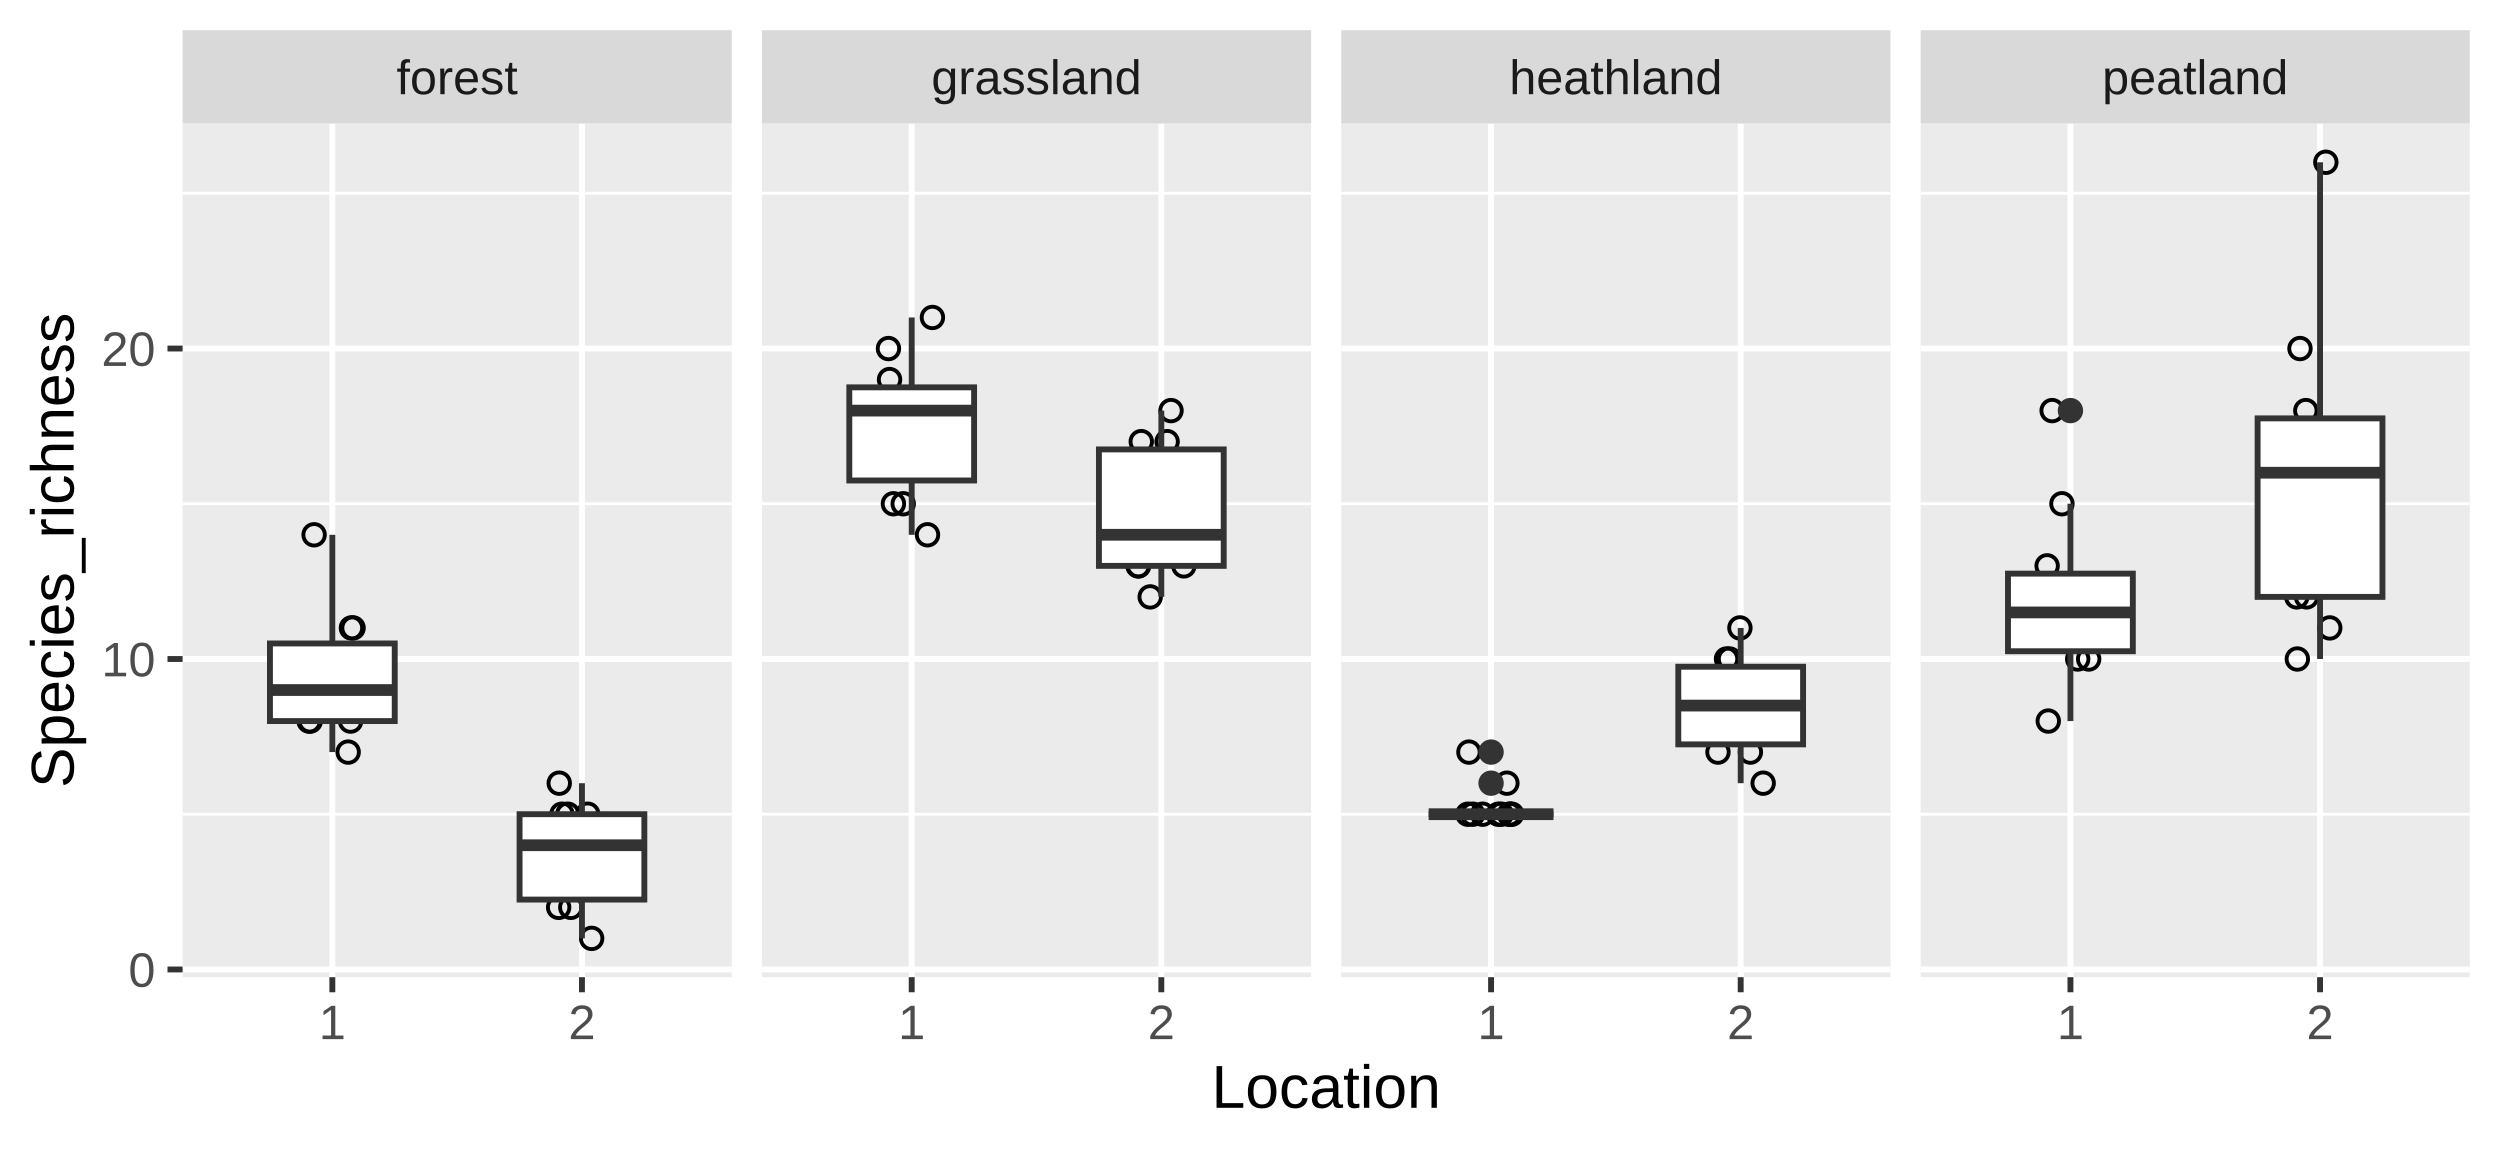
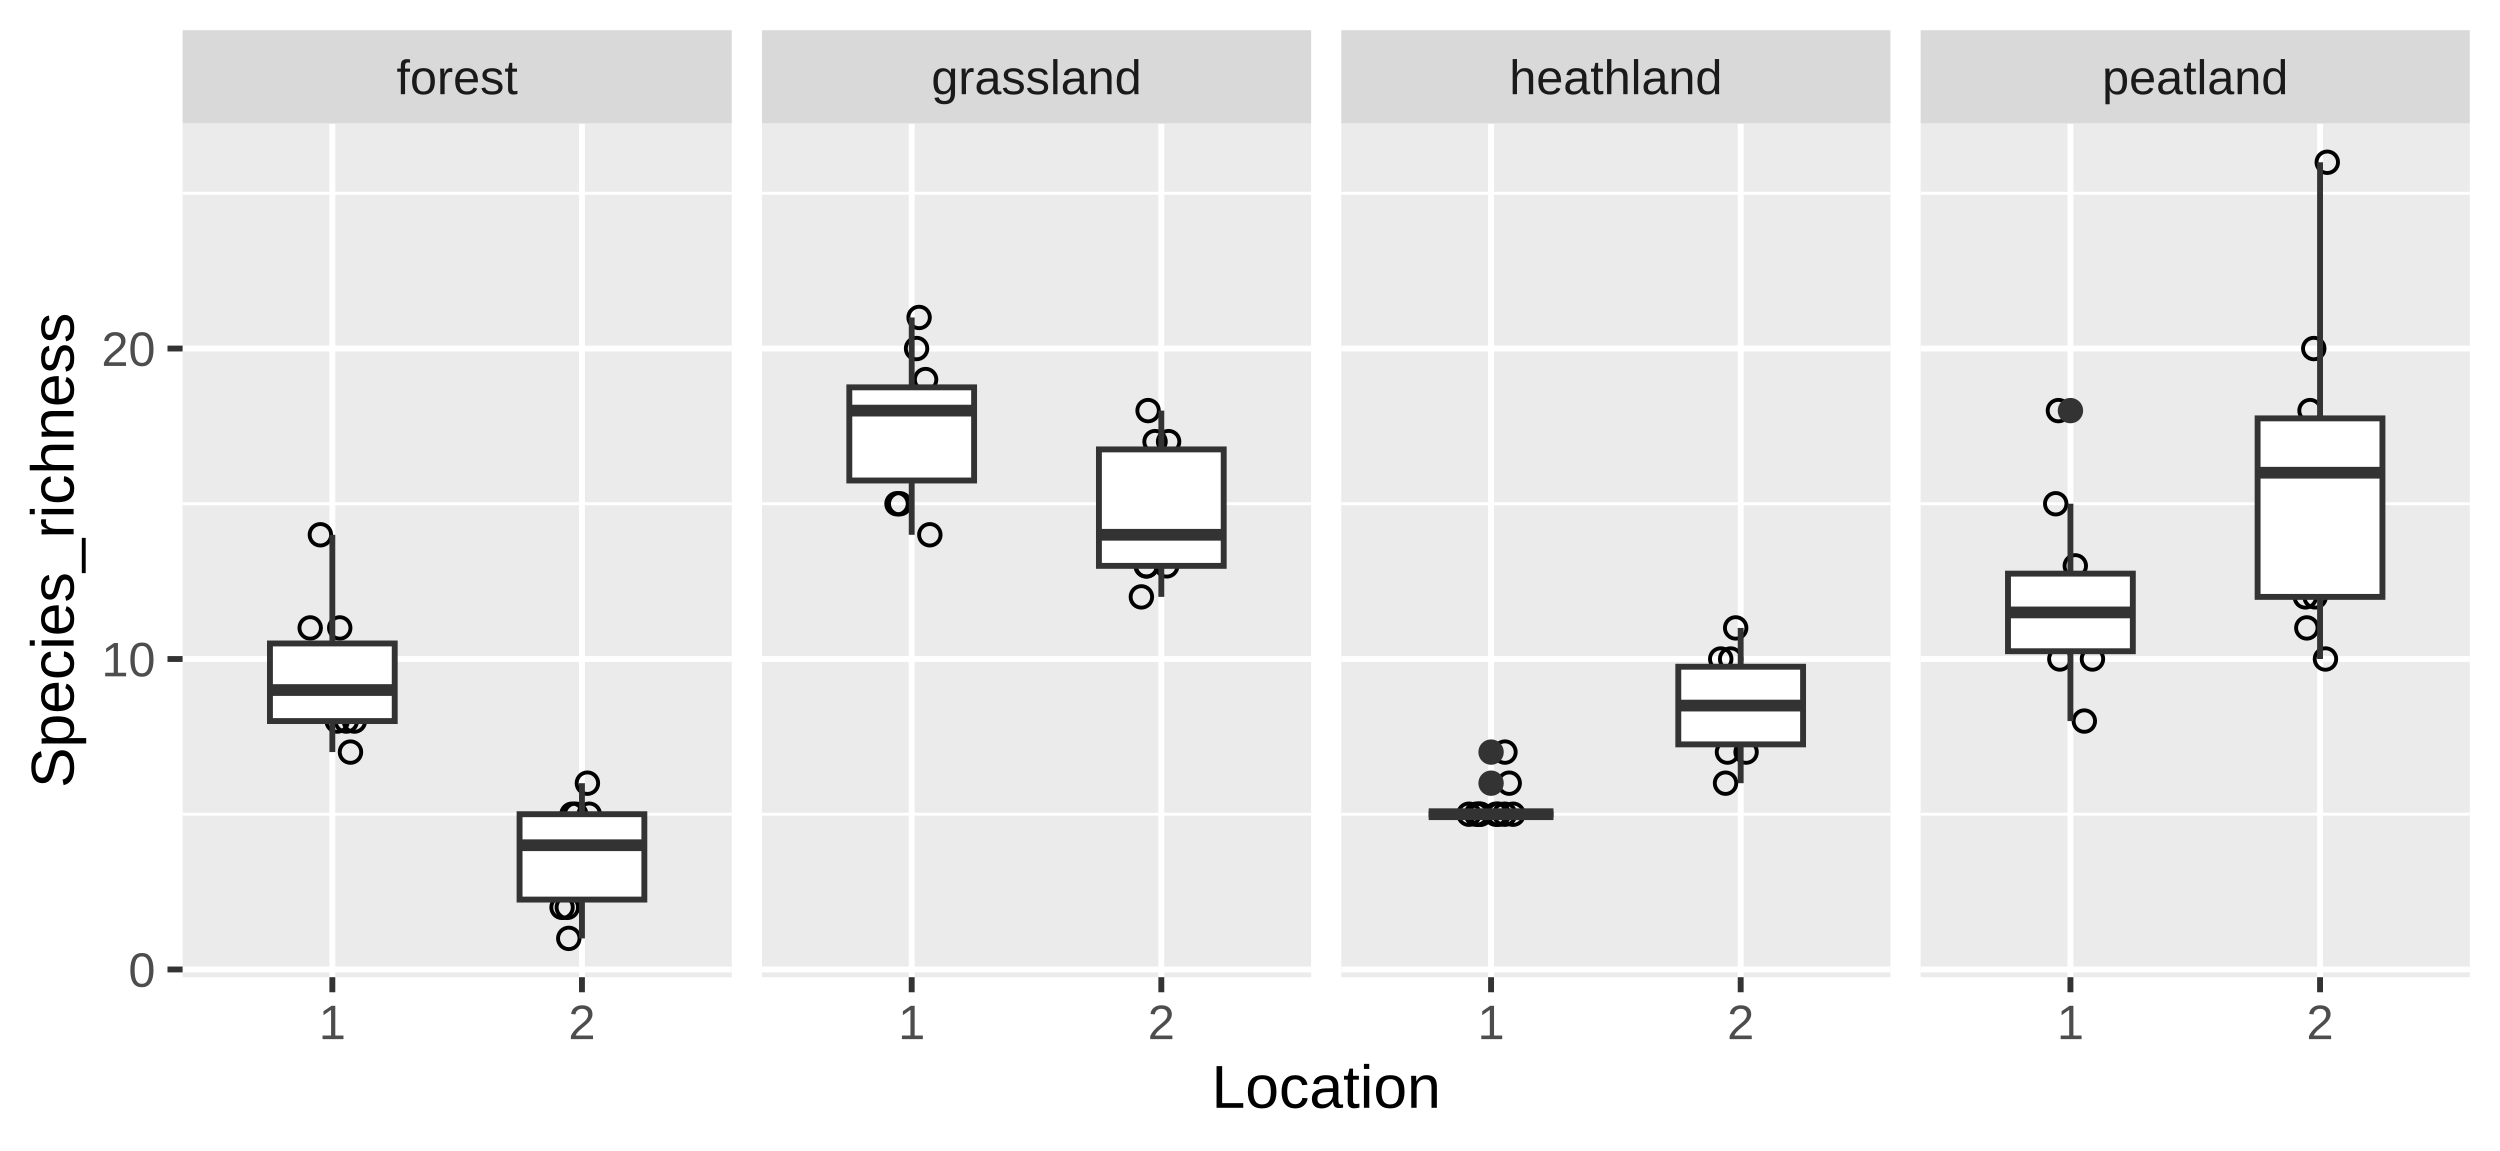
<svg xmlns="http://www.w3.org/2000/svg" width="453.60pt" height="208.80pt" viewBox="0 0 453.60 208.80">
  <g class="svglite">
    <defs>
      <style type="text/css">
    .svglite line, .svglite polyline, .svglite polygon, .svglite path, .svglite rect, .svglite circle {
      fill: none;
      stroke: #000000;
      stroke-linecap: round;
      stroke-linejoin: round;
      stroke-miterlimit: 10.00;
    }
    .svglite text {
      white-space: pre;
    }
    .svglite g.glyphgroup path {
      fill: inherit;
      stroke: none;
    }
  </style>
    </defs>
    <rect width="100%" height="100%" style="stroke: none; fill: #FFFFFF;" />
    <defs>
      <clipPath id="cpMC4wMHw0NTMuNjB8MC4wMHwyMDguODA=">
        <rect x="0.00" y="0.00" width="453.60" height="208.80" />
      </clipPath>
    </defs>
    <g clip-path="url(#cpMC4wMHw0NTMuNjB8MC4wMHwyMDguODA=)">
      <rect x="0" y="0.00" width="453.60" height="208.80" style="stroke-width: 1.07; stroke: #FFFFFF; fill: #FFFFFF;" />
    </g>
    <defs>
      <clipPath id="cpMzMuMTN8MTMyLjc3fDIyLjQwfDE3Ny4zMA==">
        <rect x="33.13" y="22.40" width="99.64" height="154.91" />
      </clipPath>
    </defs>
    <g clip-path="url(#cpMzMuMTN8MTMyLjc3fDIyLjQwfDE3Ny4zMA==)">
      <rect x="33.13" y="22.40" width="99.64" height="154.91" style="stroke-width: 1.07; stroke: none; fill: #EBEBEB;" />
      <polyline points="33.13,147.73 132.77,147.73 " style="stroke-width: 0.53; stroke: #FFFFFF; stroke-linecap: butt;" />
      <polyline points="33.13,91.40 132.77,91.40 " style="stroke-width: 0.53; stroke: #FFFFFF; stroke-linecap: butt;" />
      <polyline points="33.13,35.07 132.77,35.07 " style="stroke-width: 0.53; stroke: #FFFFFF; stroke-linecap: butt;" />
      <polyline points="33.13,175.90 132.77,175.90 " style="stroke-width: 1.07; stroke: #FFFFFF; stroke-linecap: butt;" />
      <polyline points="33.13,119.57 132.77,119.57 " style="stroke-width: 1.07; stroke: #FFFFFF; stroke-linecap: butt;" />
      <polyline points="33.13,63.24 132.77,63.24 " style="stroke-width: 1.07; stroke: #FFFFFF; stroke-linecap: butt;" />
      <polyline points="60.30,177.30 60.30,22.40 " style="stroke-width: 1.07; stroke: #FFFFFF; stroke-linecap: butt;" />
      <polyline points="105.59,177.30 105.59,22.40 " style="stroke-width: 1.07; stroke: #FFFFFF; stroke-linecap: butt;" />
-       <circle cx="63.76" cy="113.93" r="1.95" style="stroke-width: 0.71;" />
-       <circle cx="61.62" cy="125.20" r="1.95" style="stroke-width: 0.71;" />
-       <circle cx="64.06" cy="113.93" r="1.95" style="stroke-width: 0.71;" />
-       <circle cx="56.99" cy="97.03" r="1.95" style="stroke-width: 0.71;" />
-       <circle cx="58.76" cy="125.20" r="1.95" style="stroke-width: 0.71;" />
-       <circle cx="56.29" cy="130.83" r="1.95" style="stroke-width: 0.71;" />
-       <circle cx="56.08" cy="130.83" r="1.95" style="stroke-width: 0.71;" />
-       <circle cx="62.17" cy="125.20" r="1.95" style="stroke-width: 0.71;" />
-       <circle cx="63.17" cy="136.46" r="1.95" style="stroke-width: 0.71;" />
-       <circle cx="63.61" cy="130.83" r="1.95" style="stroke-width: 0.71;" />
-       <circle cx="106.64" cy="147.73" r="1.95" style="stroke-width: 0.71;" />
-       <circle cx="103.02" cy="147.73" r="1.95" style="stroke-width: 0.71;" />
-       <circle cx="103.14" cy="153.36" r="1.95" style="stroke-width: 0.71;" />
-       <circle cx="101.95" cy="147.73" r="1.95" style="stroke-width: 0.71;" />
-       <circle cx="107.35" cy="170.26" r="1.95" style="stroke-width: 0.71;" />
-       <circle cx="105.46" cy="159.00" r="1.95" style="stroke-width: 0.71;" />
-       <circle cx="103.57" cy="164.63" r="1.95" style="stroke-width: 0.71;" />
-       <circle cx="101.36" cy="164.63" r="1.95" style="stroke-width: 0.71;" />
-       <circle cx="101.47" cy="142.10" r="1.95" style="stroke-width: 0.71;" />
-       <circle cx="109.68" cy="153.36" r="1.95" style="stroke-width: 0.71;" />
+       <circle cx="56.28" cy="113.93" r="1.95" style="stroke-width: 0.71;" />
+       <circle cx="58.38" cy="125.20" r="1.95" style="stroke-width: 0.71;" />
+       <circle cx="61.64" cy="113.93" r="1.95" style="stroke-width: 0.71;" />
+       <circle cx="58.13" cy="97.03" r="1.95" style="stroke-width: 0.71;" />
+       <circle cx="57.64" cy="125.20" r="1.95" style="stroke-width: 0.71;" />
+       <circle cx="62.83" cy="130.83" r="1.95" style="stroke-width: 0.71;" />
+       <circle cx="61.18" cy="130.83" r="1.95" style="stroke-width: 0.71;" />
+       <circle cx="62.79" cy="125.20" r="1.95" style="stroke-width: 0.71;" />
+       <circle cx="63.59" cy="136.46" r="1.95" style="stroke-width: 0.71;" />
+       <circle cx="64.30" cy="130.83" r="1.95" style="stroke-width: 0.71;" />
+       <circle cx="106.91" cy="147.73" r="1.95" style="stroke-width: 0.71;" />
+       <circle cx="103.78" cy="147.73" r="1.95" style="stroke-width: 0.71;" />
+       <circle cx="104.71" cy="153.36" r="1.95" style="stroke-width: 0.71;" />
+       <circle cx="104.45" cy="147.73" r="1.95" style="stroke-width: 0.71;" />
+       <circle cx="103.20" cy="170.26" r="1.95" style="stroke-width: 0.71;" />
+       <circle cx="104.68" cy="159.00" r="1.95" style="stroke-width: 0.71;" />
+       <circle cx="101.98" cy="164.63" r="1.95" style="stroke-width: 0.71;" />
+       <circle cx="102.93" cy="164.63" r="1.95" style="stroke-width: 0.71;" />
+       <circle cx="106.58" cy="142.10" r="1.95" style="stroke-width: 0.71;" />
+       <circle cx="102.84" cy="153.36" r="1.95" style="stroke-width: 0.71;" />
      <line x1="60.30" y1="116.75" x2="60.30" y2="97.03" style="stroke-width: 1.07; stroke: #333333; stroke-linecap: butt;" />
      <line x1="60.30" y1="130.83" x2="60.30" y2="136.46" style="stroke-width: 1.07; stroke: #333333; stroke-linecap: butt;" />
      <polygon points="48.98,116.75 48.98,130.83 71.62,130.83 71.62,116.75 48.98,116.75 " style="stroke-width: 1.07; stroke: #333333; stroke-linecap: butt; stroke-linejoin: miter; fill: #FFFFFF;" />
      <line x1="48.98" y1="125.20" x2="71.62" y2="125.20" style="stroke-width: 2.13; stroke: #333333; stroke-linecap: butt; stroke-linejoin: miter;" />
      <line x1="105.59" y1="147.73" x2="105.59" y2="142.10" style="stroke-width: 1.07; stroke: #333333; stroke-linecap: butt;" />
      <line x1="105.59" y1="163.22" x2="105.59" y2="170.26" style="stroke-width: 1.07; stroke: #333333; stroke-linecap: butt;" />
      <polygon points="94.27,147.73 94.27,163.22 116.91,163.22 116.91,147.73 94.27,147.73 " style="stroke-width: 1.07; stroke: #333333; stroke-linecap: butt; stroke-linejoin: miter; fill: #FFFFFF;" />
      <line x1="94.27" y1="153.36" x2="116.91" y2="153.36" style="stroke-width: 2.13; stroke: #333333; stroke-linecap: butt; stroke-linejoin: miter;" />
    </g>
    <g clip-path="url(#cpMC4wMHw0NTMuNjB8MC4wMHwyMDguODA=)">
</g>
    <defs>
      <clipPath id="cpMTM4LjI1fDIzNy44OHwyMi40MHwxNzcuMzA=">
        <rect x="138.25" y="22.40" width="99.64" height="154.91" />
      </clipPath>
    </defs>
    <g clip-path="url(#cpMTM4LjI1fDIzNy44OHwyMi40MHwxNzcuMzA=)">
      <rect x="138.25" y="22.40" width="99.64" height="154.91" style="stroke-width: 1.07; stroke: none; fill: #EBEBEB;" />
      <polyline points="138.25,147.73 237.88,147.73 " style="stroke-width: 0.53; stroke: #FFFFFF; stroke-linecap: butt;" />
      <polyline points="138.25,91.40 237.88,91.40 " style="stroke-width: 0.53; stroke: #FFFFFF; stroke-linecap: butt;" />
      <polyline points="138.25,35.07 237.88,35.07 " style="stroke-width: 0.53; stroke: #FFFFFF; stroke-linecap: butt;" />
      <polyline points="138.25,175.90 237.88,175.90 " style="stroke-width: 1.07; stroke: #FFFFFF; stroke-linecap: butt;" />
      <polyline points="138.25,119.57 237.88,119.57 " style="stroke-width: 1.07; stroke: #FFFFFF; stroke-linecap: butt;" />
      <polyline points="138.25,63.24 237.88,63.24 " style="stroke-width: 1.07; stroke: #FFFFFF; stroke-linecap: butt;" />
      <polyline points="165.42,177.30 165.42,22.40 " style="stroke-width: 1.07; stroke: #FFFFFF; stroke-linecap: butt;" />
      <polyline points="210.71,177.30 210.71,22.40 " style="stroke-width: 1.07; stroke: #FFFFFF; stroke-linecap: butt;" />
-       <circle cx="168.88" cy="74.50" r="1.95" style="stroke-width: 0.71;" />
-       <circle cx="166.74" cy="74.50" r="1.95" style="stroke-width: 0.71;" />
-       <circle cx="169.18" cy="57.60" r="1.95" style="stroke-width: 0.71;" />
-       <circle cx="162.10" cy="91.40" r="1.95" style="stroke-width: 0.71;" />
-       <circle cx="163.88" cy="91.40" r="1.95" style="stroke-width: 0.71;" />
-       <circle cx="161.40" cy="68.87" r="1.95" style="stroke-width: 0.71;" />
-       <circle cx="161.20" cy="63.24" r="1.95" style="stroke-width: 0.71;" />
-       <circle cx="167.28" cy="74.50" r="1.95" style="stroke-width: 0.71;" />
-       <circle cx="168.29" cy="97.03" r="1.95" style="stroke-width: 0.71;" />
-       <circle cx="168.73" cy="74.50" r="1.95" style="stroke-width: 0.71;" />
-       <circle cx="211.76" cy="80.13" r="1.95" style="stroke-width: 0.71;" />
-       <circle cx="208.14" cy="97.03" r="1.95" style="stroke-width: 0.71;" />
-       <circle cx="208.26" cy="97.03" r="1.95" style="stroke-width: 0.71;" />
-       <circle cx="207.07" cy="80.13" r="1.95" style="stroke-width: 0.71;" />
-       <circle cx="212.47" cy="74.50" r="1.95" style="stroke-width: 0.71;" />
-       <circle cx="210.57" cy="85.77" r="1.95" style="stroke-width: 0.71;" />
-       <circle cx="208.69" cy="108.30" r="1.95" style="stroke-width: 0.71;" />
-       <circle cx="206.48" cy="102.67" r="1.95" style="stroke-width: 0.71;" />
-       <circle cx="206.59" cy="102.67" r="1.95" style="stroke-width: 0.71;" />
-       <circle cx="214.80" cy="102.67" r="1.95" style="stroke-width: 0.71;" />
+       <circle cx="161.40" cy="74.50" r="1.95" style="stroke-width: 0.71;" />
+       <circle cx="163.50" cy="74.50" r="1.95" style="stroke-width: 0.71;" />
+       <circle cx="166.76" cy="57.60" r="1.95" style="stroke-width: 0.71;" />
+       <circle cx="163.25" cy="91.40" r="1.95" style="stroke-width: 0.71;" />
+       <circle cx="162.75" cy="91.40" r="1.95" style="stroke-width: 0.71;" />
+       <circle cx="167.94" cy="68.87" r="1.95" style="stroke-width: 0.71;" />
+       <circle cx="166.30" cy="63.24" r="1.95" style="stroke-width: 0.71;" />
+       <circle cx="167.90" cy="74.50" r="1.95" style="stroke-width: 0.71;" />
+       <circle cx="168.71" cy="97.03" r="1.95" style="stroke-width: 0.71;" />
+       <circle cx="169.41" cy="74.50" r="1.95" style="stroke-width: 0.71;" />
+       <circle cx="212.03" cy="80.13" r="1.95" style="stroke-width: 0.71;" />
+       <circle cx="208.89" cy="97.03" r="1.95" style="stroke-width: 0.71;" />
+       <circle cx="209.83" cy="97.03" r="1.95" style="stroke-width: 0.71;" />
+       <circle cx="209.57" cy="80.13" r="1.95" style="stroke-width: 0.71;" />
+       <circle cx="208.31" cy="74.50" r="1.95" style="stroke-width: 0.71;" />
+       <circle cx="209.80" cy="85.77" r="1.95" style="stroke-width: 0.71;" />
+       <circle cx="207.09" cy="108.30" r="1.95" style="stroke-width: 0.71;" />
+       <circle cx="208.05" cy="102.67" r="1.95" style="stroke-width: 0.71;" />
+       <circle cx="211.69" cy="102.67" r="1.95" style="stroke-width: 0.71;" />
+       <circle cx="207.96" cy="102.67" r="1.95" style="stroke-width: 0.71;" />
      <line x1="165.42" y1="70.28" x2="165.42" y2="57.60" style="stroke-width: 1.07; stroke: #333333; stroke-linecap: butt;" />
      <line x1="165.42" y1="87.18" x2="165.42" y2="97.03" style="stroke-width: 1.07; stroke: #333333; stroke-linecap: butt;" />
      <polygon points="154.10,70.28 154.10,87.18 176.74,87.18 176.74,70.28 154.10,70.28 " style="stroke-width: 1.07; stroke: #333333; stroke-linecap: butt; stroke-linejoin: miter; fill: #FFFFFF;" />
      <line x1="154.10" y1="74.50" x2="176.74" y2="74.50" style="stroke-width: 2.13; stroke: #333333; stroke-linecap: butt; stroke-linejoin: miter;" />
      <line x1="210.71" y1="81.54" x2="210.71" y2="74.50" style="stroke-width: 1.07; stroke: #333333; stroke-linecap: butt;" />
      <line x1="210.71" y1="102.67" x2="210.71" y2="108.30" style="stroke-width: 1.07; stroke: #333333; stroke-linecap: butt;" />
      <polygon points="199.39,81.54 199.39,102.67 222.03,102.67 222.03,81.54 199.39,81.54 " style="stroke-width: 1.07; stroke: #333333; stroke-linecap: butt; stroke-linejoin: miter; fill: #FFFFFF;" />
      <line x1="199.39" y1="97.03" x2="222.03" y2="97.03" style="stroke-width: 2.13; stroke: #333333; stroke-linecap: butt; stroke-linejoin: miter;" />
    </g>
    <g clip-path="url(#cpMC4wMHw0NTMuNjB8MC4wMHwyMDguODA=)">
</g>
    <defs>
      <clipPath id="cpMjQzLjM2fDM0My4wMHwyMi40MHwxNzcuMzA=">
        <rect x="243.36" y="22.40" width="99.64" height="154.91" />
      </clipPath>
    </defs>
    <g clip-path="url(#cpMjQzLjM2fDM0My4wMHwyMi40MHwxNzcuMzA=)">
      <rect x="243.36" y="22.40" width="99.64" height="154.91" style="stroke-width: 1.07; stroke: none; fill: #EBEBEB;" />
      <polyline points="243.36,147.73 343.00,147.73 " style="stroke-width: 0.53; stroke: #FFFFFF; stroke-linecap: butt;" />
      <polyline points="243.36,91.40 343.00,91.40 " style="stroke-width: 0.53; stroke: #FFFFFF; stroke-linecap: butt;" />
      <polyline points="243.36,35.07 343.00,35.07 " style="stroke-width: 0.53; stroke: #FFFFFF; stroke-linecap: butt;" />
      <polyline points="243.36,175.90 343.00,175.90 " style="stroke-width: 1.07; stroke: #FFFFFF; stroke-linecap: butt;" />
      <polyline points="243.36,119.57 343.00,119.57 " style="stroke-width: 1.07; stroke: #FFFFFF; stroke-linecap: butt;" />
      <polyline points="243.36,63.24 343.00,63.24 " style="stroke-width: 1.07; stroke: #FFFFFF; stroke-linecap: butt;" />
      <polyline points="270.54,177.30 270.54,22.40 " style="stroke-width: 1.07; stroke: #FFFFFF; stroke-linecap: butt;" />
      <polyline points="315.83,177.30 315.83,22.40 " style="stroke-width: 1.07; stroke: #FFFFFF; stroke-linecap: butt;" />
-       <circle cx="273.99" cy="147.73" r="1.95" style="stroke-width: 0.71;" />
-       <circle cx="271.86" cy="147.73" r="1.95" style="stroke-width: 0.71;" />
-       <circle cx="274.29" cy="147.73" r="1.95" style="stroke-width: 0.71;" />
-       <circle cx="267.22" cy="147.73" r="1.95" style="stroke-width: 0.71;" />
-       <circle cx="269.00" cy="147.73" r="1.95" style="stroke-width: 0.71;" />
-       <circle cx="266.52" cy="136.46" r="1.95" style="stroke-width: 0.71;" />
-       <circle cx="266.32" cy="147.73" r="1.95" style="stroke-width: 0.71;" />
-       <circle cx="272.40" cy="147.73" r="1.95" style="stroke-width: 0.71;" />
-       <circle cx="273.41" cy="142.10" r="1.95" style="stroke-width: 0.71;" />
-       <circle cx="273.85" cy="147.73" r="1.95" style="stroke-width: 0.71;" />
-       <circle cx="316.88" cy="125.20" r="1.95" style="stroke-width: 0.71;" />
-       <circle cx="313.26" cy="119.57" r="1.95" style="stroke-width: 0.71;" />
-       <circle cx="313.38" cy="130.83" r="1.95" style="stroke-width: 0.71;" />
-       <circle cx="312.19" cy="130.83" r="1.95" style="stroke-width: 0.71;" />
-       <circle cx="317.59" cy="136.46" r="1.95" style="stroke-width: 0.71;" />
-       <circle cx="315.69" cy="113.93" r="1.95" style="stroke-width: 0.71;" />
-       <circle cx="313.81" cy="119.57" r="1.95" style="stroke-width: 0.71;" />
-       <circle cx="311.60" cy="125.20" r="1.95" style="stroke-width: 0.71;" />
-       <circle cx="311.71" cy="136.46" r="1.95" style="stroke-width: 0.71;" />
-       <circle cx="319.91" cy="142.10" r="1.95" style="stroke-width: 0.71;" />
+       <circle cx="266.52" cy="147.73" r="1.95" style="stroke-width: 0.71;" />
+       <circle cx="268.62" cy="147.73" r="1.95" style="stroke-width: 0.71;" />
+       <circle cx="271.88" cy="147.73" r="1.95" style="stroke-width: 0.71;" />
+       <circle cx="268.36" cy="147.73" r="1.95" style="stroke-width: 0.71;" />
+       <circle cx="267.87" cy="147.73" r="1.95" style="stroke-width: 0.71;" />
+       <circle cx="273.06" cy="136.46" r="1.95" style="stroke-width: 0.71;" />
+       <circle cx="271.42" cy="147.73" r="1.95" style="stroke-width: 0.71;" />
+       <circle cx="273.02" cy="147.73" r="1.95" style="stroke-width: 0.71;" />
+       <circle cx="273.83" cy="142.10" r="1.95" style="stroke-width: 0.71;" />
+       <circle cx="274.53" cy="147.73" r="1.95" style="stroke-width: 0.71;" />
+       <circle cx="317.14" cy="125.20" r="1.95" style="stroke-width: 0.71;" />
+       <circle cx="314.01" cy="119.57" r="1.95" style="stroke-width: 0.71;" />
+       <circle cx="314.94" cy="130.83" r="1.95" style="stroke-width: 0.71;" />
+       <circle cx="314.69" cy="130.83" r="1.95" style="stroke-width: 0.71;" />
+       <circle cx="313.43" cy="136.46" r="1.95" style="stroke-width: 0.71;" />
+       <circle cx="314.92" cy="113.93" r="1.95" style="stroke-width: 0.71;" />
+       <circle cx="312.21" cy="119.57" r="1.95" style="stroke-width: 0.71;" />
+       <circle cx="313.17" cy="125.20" r="1.95" style="stroke-width: 0.71;" />
+       <circle cx="316.81" cy="136.46" r="1.95" style="stroke-width: 0.71;" />
+       <circle cx="313.08" cy="142.10" r="1.95" style="stroke-width: 0.71;" />
      <circle cx="270.54" cy="136.46" r="1.95" style="stroke-width: 0.71; stroke: #333333; fill: #333333;" />
      <circle cx="270.54" cy="142.10" r="1.95" style="stroke-width: 0.71; stroke: #333333; fill: #333333;" />
      <line x1="270.54" y1="147.73" x2="270.54" y2="147.73" style="stroke-width: 1.07; stroke: #333333; stroke-linecap: butt;" />
      <line x1="270.54" y1="147.73" x2="270.54" y2="147.73" style="stroke-width: 1.07; stroke: #333333; stroke-linecap: butt;" />
      <polygon points="259.22,147.73 259.22,147.73 281.86,147.73 281.86,147.73 259.22,147.73 " style="stroke-width: 1.07; stroke: #333333; stroke-linecap: butt; stroke-linejoin: miter; fill: #FFFFFF;" />
      <line x1="259.22" y1="147.73" x2="281.86" y2="147.73" style="stroke-width: 2.13; stroke: #333333; stroke-linecap: butt; stroke-linejoin: miter;" />
      <line x1="315.83" y1="120.97" x2="315.83" y2="113.93" style="stroke-width: 1.07; stroke: #333333; stroke-linecap: butt;" />
      <line x1="315.83" y1="135.06" x2="315.83" y2="142.10" style="stroke-width: 1.07; stroke: #333333; stroke-linecap: butt;" />
      <polygon points="304.51,120.97 304.51,135.06 327.15,135.06 327.15,120.97 304.51,120.97 " style="stroke-width: 1.07; stroke: #333333; stroke-linecap: butt; stroke-linejoin: miter; fill: #FFFFFF;" />
      <line x1="304.51" y1="128.02" x2="327.15" y2="128.02" style="stroke-width: 2.13; stroke: #333333; stroke-linecap: butt; stroke-linejoin: miter;" />
    </g>
    <g clip-path="url(#cpMC4wMHw0NTMuNjB8MC4wMHwyMDguODA=)">
</g>
    <defs>
      <clipPath id="cpMzQ4LjQ4fDQ0OC4xMnwyMi40MHwxNzcuMzA=">
        <rect x="348.48" y="22.40" width="99.64" height="154.91" />
      </clipPath>
    </defs>
    <g clip-path="url(#cpMzQ4LjQ4fDQ0OC4xMnwyMi40MHwxNzcuMzA=)">
      <rect x="348.48" y="22.40" width="99.64" height="154.91" style="stroke-width: 1.07; stroke: none; fill: #EBEBEB;" />
      <polyline points="348.48,147.73 448.12,147.73 " style="stroke-width: 0.53; stroke: #FFFFFF; stroke-linecap: butt;" />
      <polyline points="348.48,91.40 448.12,91.40 " style="stroke-width: 0.53; stroke: #FFFFFF; stroke-linecap: butt;" />
      <polyline points="348.48,35.07 448.12,35.07 " style="stroke-width: 0.53; stroke: #FFFFFF; stroke-linecap: butt;" />
      <polyline points="348.48,175.90 448.12,175.90 " style="stroke-width: 1.07; stroke: #FFFFFF; stroke-linecap: butt;" />
      <polyline points="348.48,119.57 448.12,119.57 " style="stroke-width: 1.07; stroke: #FFFFFF; stroke-linecap: butt;" />
      <polyline points="348.48,63.24 448.12,63.24 " style="stroke-width: 1.07; stroke: #FFFFFF; stroke-linecap: butt;" />
      <polyline points="375.66,177.30 375.66,22.40 " style="stroke-width: 1.07; stroke: #FFFFFF; stroke-linecap: butt;" />
      <polyline points="420.95,177.30 420.95,22.40 " style="stroke-width: 1.07; stroke: #FFFFFF; stroke-linecap: butt;" />
-       <circle cx="379.11" cy="113.93" r="1.95" style="stroke-width: 0.71;" />
-       <circle cx="376.98" cy="119.57" r="1.95" style="stroke-width: 0.71;" />
-       <circle cx="379.41" cy="113.93" r="1.95" style="stroke-width: 0.71;" />
-       <circle cx="372.34" cy="74.50" r="1.95" style="stroke-width: 0.71;" />
-       <circle cx="374.12" cy="91.40" r="1.95" style="stroke-width: 0.71;" />
-       <circle cx="371.64" cy="130.83" r="1.95" style="stroke-width: 0.71;" />
-       <circle cx="371.43" cy="102.67" r="1.95" style="stroke-width: 0.71;" />
-       <circle cx="377.52" cy="108.30" r="1.95" style="stroke-width: 0.71;" />
-       <circle cx="378.53" cy="108.30" r="1.95" style="stroke-width: 0.71;" />
-       <circle cx="378.97" cy="119.57" r="1.95" style="stroke-width: 0.71;" />
-       <circle cx="422.00" cy="29.44" r="1.95" style="stroke-width: 0.71;" />
-       <circle cx="418.37" cy="74.50" r="1.95" style="stroke-width: 0.71;" />
-       <circle cx="418.50" cy="108.30" r="1.95" style="stroke-width: 0.71;" />
-       <circle cx="417.31" cy="63.24" r="1.95" style="stroke-width: 0.71;" />
-       <circle cx="422.71" cy="113.93" r="1.95" style="stroke-width: 0.71;" />
-       <circle cx="420.81" cy="80.13" r="1.95" style="stroke-width: 0.71;" />
-       <circle cx="418.93" cy="91.40" r="1.95" style="stroke-width: 0.71;" />
-       <circle cx="416.72" cy="108.30" r="1.95" style="stroke-width: 0.71;" />
-       <circle cx="416.83" cy="119.57" r="1.95" style="stroke-width: 0.71;" />
-       <circle cx="425.03" cy="80.13" r="1.95" style="stroke-width: 0.71;" />
+       <circle cx="371.64" cy="113.93" r="1.95" style="stroke-width: 0.71;" />
+       <circle cx="373.74" cy="119.57" r="1.95" style="stroke-width: 0.71;" />
+       <circle cx="377.00" cy="113.93" r="1.95" style="stroke-width: 0.71;" />
+       <circle cx="373.48" cy="74.50" r="1.95" style="stroke-width: 0.71;" />
+       <circle cx="372.99" cy="91.40" r="1.95" style="stroke-width: 0.71;" />
+       <circle cx="378.18" cy="130.83" r="1.95" style="stroke-width: 0.71;" />
+       <circle cx="376.54" cy="102.67" r="1.95" style="stroke-width: 0.71;" />
+       <circle cx="378.14" cy="108.30" r="1.95" style="stroke-width: 0.71;" />
+       <circle cx="378.95" cy="108.30" r="1.95" style="stroke-width: 0.71;" />
+       <circle cx="379.65" cy="119.57" r="1.95" style="stroke-width: 0.71;" />
+       <circle cx="422.26" cy="29.44" r="1.95" style="stroke-width: 0.71;" />
+       <circle cx="419.13" cy="74.50" r="1.95" style="stroke-width: 0.71;" />
+       <circle cx="420.06" cy="108.30" r="1.95" style="stroke-width: 0.71;" />
+       <circle cx="419.81" cy="63.24" r="1.95" style="stroke-width: 0.71;" />
+       <circle cx="418.55" cy="113.93" r="1.95" style="stroke-width: 0.71;" />
+       <circle cx="420.04" cy="80.13" r="1.95" style="stroke-width: 0.71;" />
+       <circle cx="417.33" cy="91.40" r="1.95" style="stroke-width: 0.71;" />
+       <circle cx="418.28" cy="108.30" r="1.95" style="stroke-width: 0.71;" />
+       <circle cx="421.93" cy="119.57" r="1.95" style="stroke-width: 0.71;" />
+       <circle cx="418.20" cy="80.13" r="1.95" style="stroke-width: 0.71;" />
      <circle cx="375.66" cy="74.50" r="1.95" style="stroke-width: 0.71; stroke: #333333; fill: #333333;" />
      <line x1="375.66" y1="104.08" x2="375.66" y2="91.40" style="stroke-width: 1.07; stroke: #333333; stroke-linecap: butt;" />
      <line x1="375.66" y1="118.16" x2="375.66" y2="130.83" style="stroke-width: 1.07; stroke: #333333; stroke-linecap: butt;" />
      <polygon points="364.33,104.08 364.33,118.16 386.98,118.16 386.98,104.08 364.33,104.08 " style="stroke-width: 1.07; stroke: #333333; stroke-linecap: butt; stroke-linejoin: miter; fill: #FFFFFF;" />
      <line x1="364.33" y1="111.12" x2="386.98" y2="111.12" style="stroke-width: 2.13; stroke: #333333; stroke-linecap: butt; stroke-linejoin: miter;" />
      <line x1="420.95" y1="75.91" x2="420.95" y2="29.44" style="stroke-width: 1.07; stroke: #333333; stroke-linecap: butt;" />
      <line x1="420.95" y1="108.30" x2="420.95" y2="119.57" style="stroke-width: 1.07; stroke: #333333; stroke-linecap: butt;" />
      <polygon points="409.62,75.91 409.62,108.30 432.27,108.30 432.27,75.91 409.62,75.91 " style="stroke-width: 1.07; stroke: #333333; stroke-linecap: butt; stroke-linejoin: miter; fill: #FFFFFF;" />
      <line x1="409.62" y1="85.77" x2="432.27" y2="85.77" style="stroke-width: 2.13; stroke: #333333; stroke-linecap: butt; stroke-linejoin: miter;" />
    </g>
    <g clip-path="url(#cpMC4wMHw0NTMuNjB8MC4wMHwyMDguODA=)">
</g>
    <defs>
      <clipPath id="cpMzMuMTN8MTMyLjc3fDUuNDh8MjIuNDA=">
        <rect x="33.13" y="5.48" width="99.64" height="16.92" />
      </clipPath>
    </defs>
    <g clip-path="url(#cpMzMuMTN8MTMyLjc3fDUuNDh8MjIuNDA=)">
      <rect x="33.13" y="5.48" width="99.64" height="16.92" style="stroke-width: 1.07; stroke: none; fill: #D9D9D9;" />
      <text x="82.95" y="17.09" text-anchor="middle" style="font-size: 8.80px;fill: #1A1A1A; font-family: &quot;Arial&quot;;" textLength="21.98px" lengthAdjust="spacingAndGlyphs">forest</text>
    </g>
    <g clip-path="url(#cpMC4wMHw0NTMuNjB8MC4wMHwyMDguODA=)">
</g>
    <defs>
      <clipPath id="cpMTM4LjI1fDIzNy44OHw1LjQ4fDIyLjQw">
        <rect x="138.25" y="5.48" width="99.64" height="16.92" />
      </clipPath>
    </defs>
    <g clip-path="url(#cpMTM4LjI1fDIzNy44OHw1LjQ4fDIyLjQw)">
      <rect x="138.25" y="5.48" width="99.64" height="16.92" style="stroke-width: 1.07; stroke: none; fill: #D9D9D9;" />
      <text x="188.06" y="17.09" text-anchor="middle" style="font-size: 8.80px;fill: #1A1A1A; font-family: &quot;Arial&quot;;" textLength="38.14px" lengthAdjust="spacingAndGlyphs">grassland</text>
    </g>
    <g clip-path="url(#cpMC4wMHw0NTMuNjB8MC4wMHwyMDguODA=)">
</g>
    <defs>
      <clipPath id="cpMjQzLjM2fDM0My4wMHw1LjQ4fDIyLjQw">
        <rect x="243.36" y="5.48" width="99.64" height="16.92" />
      </clipPath>
    </defs>
    <g clip-path="url(#cpMjQzLjM2fDM0My4wMHw1LjQ4fDIyLjQw)">
      <rect x="243.36" y="5.48" width="99.64" height="16.92" style="stroke-width: 1.07; stroke: none; fill: #D9D9D9;" />
      <text x="293.18" y="17.09" text-anchor="middle" style="font-size: 8.80px;fill: #1A1A1A; font-family: &quot;Arial&quot;;" textLength="38.62px" lengthAdjust="spacingAndGlyphs">heathland</text>
    </g>
    <g clip-path="url(#cpMC4wMHw0NTMuNjB8MC4wMHwyMDguODA=)">
</g>
    <defs>
      <clipPath id="cpMzQ4LjQ4fDQ0OC4xMnw1LjQ4fDIyLjQw">
        <rect x="348.48" y="5.48" width="99.64" height="16.92" />
      </clipPath>
    </defs>
    <g clip-path="url(#cpMzQ4LjQ4fDQ0OC4xMnw1LjQ4fDIyLjQw)">
      <rect x="348.48" y="5.48" width="99.64" height="16.92" style="stroke-width: 1.07; stroke: none; fill: #D9D9D9;" />
      <text x="398.30" y="17.09" text-anchor="middle" style="font-size: 8.80px;fill: #1A1A1A; font-family: &quot;Arial&quot;;" textLength="33.73px" lengthAdjust="spacingAndGlyphs">peatland</text>
    </g>
    <g clip-path="url(#cpMC4wMHw0NTMuNjB8MC4wMHwyMDguODA=)">
      <polyline points="60.30,180.04 60.30,177.30 " style="stroke-width: 1.07; stroke: #333333; stroke-linecap: butt;" />
      <polyline points="105.59,180.04 105.59,177.30 " style="stroke-width: 1.07; stroke: #333333; stroke-linecap: butt;" />
      <text x="60.30" y="188.54" text-anchor="middle" style="font-size: 8.80px;fill: #4D4D4D; font-family: &quot;Arial&quot;;" textLength="4.89px" lengthAdjust="spacingAndGlyphs">1</text>
      <text x="105.59" y="188.54" text-anchor="middle" style="font-size: 8.80px;fill: #4D4D4D; font-family: &quot;Arial&quot;;" textLength="4.89px" lengthAdjust="spacingAndGlyphs">2</text>
      <polyline points="165.42,180.04 165.42,177.30 " style="stroke-width: 1.07; stroke: #333333; stroke-linecap: butt;" />
      <polyline points="210.71,180.04 210.71,177.30 " style="stroke-width: 1.07; stroke: #333333; stroke-linecap: butt;" />
      <text x="165.42" y="188.54" text-anchor="middle" style="font-size: 8.80px;fill: #4D4D4D; font-family: &quot;Arial&quot;;" textLength="4.89px" lengthAdjust="spacingAndGlyphs">1</text>
      <text x="210.71" y="188.54" text-anchor="middle" style="font-size: 8.80px;fill: #4D4D4D; font-family: &quot;Arial&quot;;" textLength="4.89px" lengthAdjust="spacingAndGlyphs">2</text>
      <polyline points="270.54,180.04 270.54,177.30 " style="stroke-width: 1.07; stroke: #333333; stroke-linecap: butt;" />
      <polyline points="315.83,180.04 315.83,177.30 " style="stroke-width: 1.07; stroke: #333333; stroke-linecap: butt;" />
      <text x="270.54" y="188.54" text-anchor="middle" style="font-size: 8.80px;fill: #4D4D4D; font-family: &quot;Arial&quot;;" textLength="4.89px" lengthAdjust="spacingAndGlyphs">1</text>
      <text x="315.83" y="188.54" text-anchor="middle" style="font-size: 8.80px;fill: #4D4D4D; font-family: &quot;Arial&quot;;" textLength="4.89px" lengthAdjust="spacingAndGlyphs">2</text>
      <polyline points="375.66,180.04 375.66,177.30 " style="stroke-width: 1.07; stroke: #333333; stroke-linecap: butt;" />
      <polyline points="420.95,180.04 420.95,177.30 " style="stroke-width: 1.07; stroke: #333333; stroke-linecap: butt;" />
      <text x="375.66" y="188.54" text-anchor="middle" style="font-size: 8.80px;fill: #4D4D4D; font-family: &quot;Arial&quot;;" textLength="4.89px" lengthAdjust="spacingAndGlyphs">1</text>
      <text x="420.95" y="188.54" text-anchor="middle" style="font-size: 8.80px;fill: #4D4D4D; font-family: &quot;Arial&quot;;" textLength="4.89px" lengthAdjust="spacingAndGlyphs">2</text>
      <text x="28.20" y="179.05" text-anchor="end" style="font-size: 8.80px;fill: #4D4D4D; font-family: &quot;Arial&quot;;" textLength="4.89px" lengthAdjust="spacingAndGlyphs">0</text>
      <text x="28.20" y="122.72" text-anchor="end" style="font-size: 8.80px;fill: #4D4D4D; font-family: &quot;Arial&quot;;" textLength="9.78px" lengthAdjust="spacingAndGlyphs">10</text>
      <text x="28.20" y="66.39" text-anchor="end" style="font-size: 8.80px;fill: #4D4D4D; font-family: &quot;Arial&quot;;" textLength="9.78px" lengthAdjust="spacingAndGlyphs">20</text>
      <polyline points="30.39,175.90 33.13,175.90 " style="stroke-width: 1.07; stroke: #333333; stroke-linecap: butt;" />
      <polyline points="30.39,119.57 33.13,119.57 " style="stroke-width: 1.07; stroke: #333333; stroke-linecap: butt;" />
      <polyline points="30.39,63.24 33.13,63.24 " style="stroke-width: 1.07; stroke: #333333; stroke-linecap: butt;" />
      <text x="240.62" y="201.00" text-anchor="middle" style="font-size: 11.00px; font-family: &quot;Arial&quot;;" textLength="41.62px" lengthAdjust="spacingAndGlyphs">Location</text>
      <text transform="translate(13.36,99.85) rotate(-90)" text-anchor="middle" style="font-size: 11.00px; font-family: &quot;Arial&quot;;" textLength="86.25px" lengthAdjust="spacingAndGlyphs">Species_richness</text>
    </g>
  </g>
</svg>
